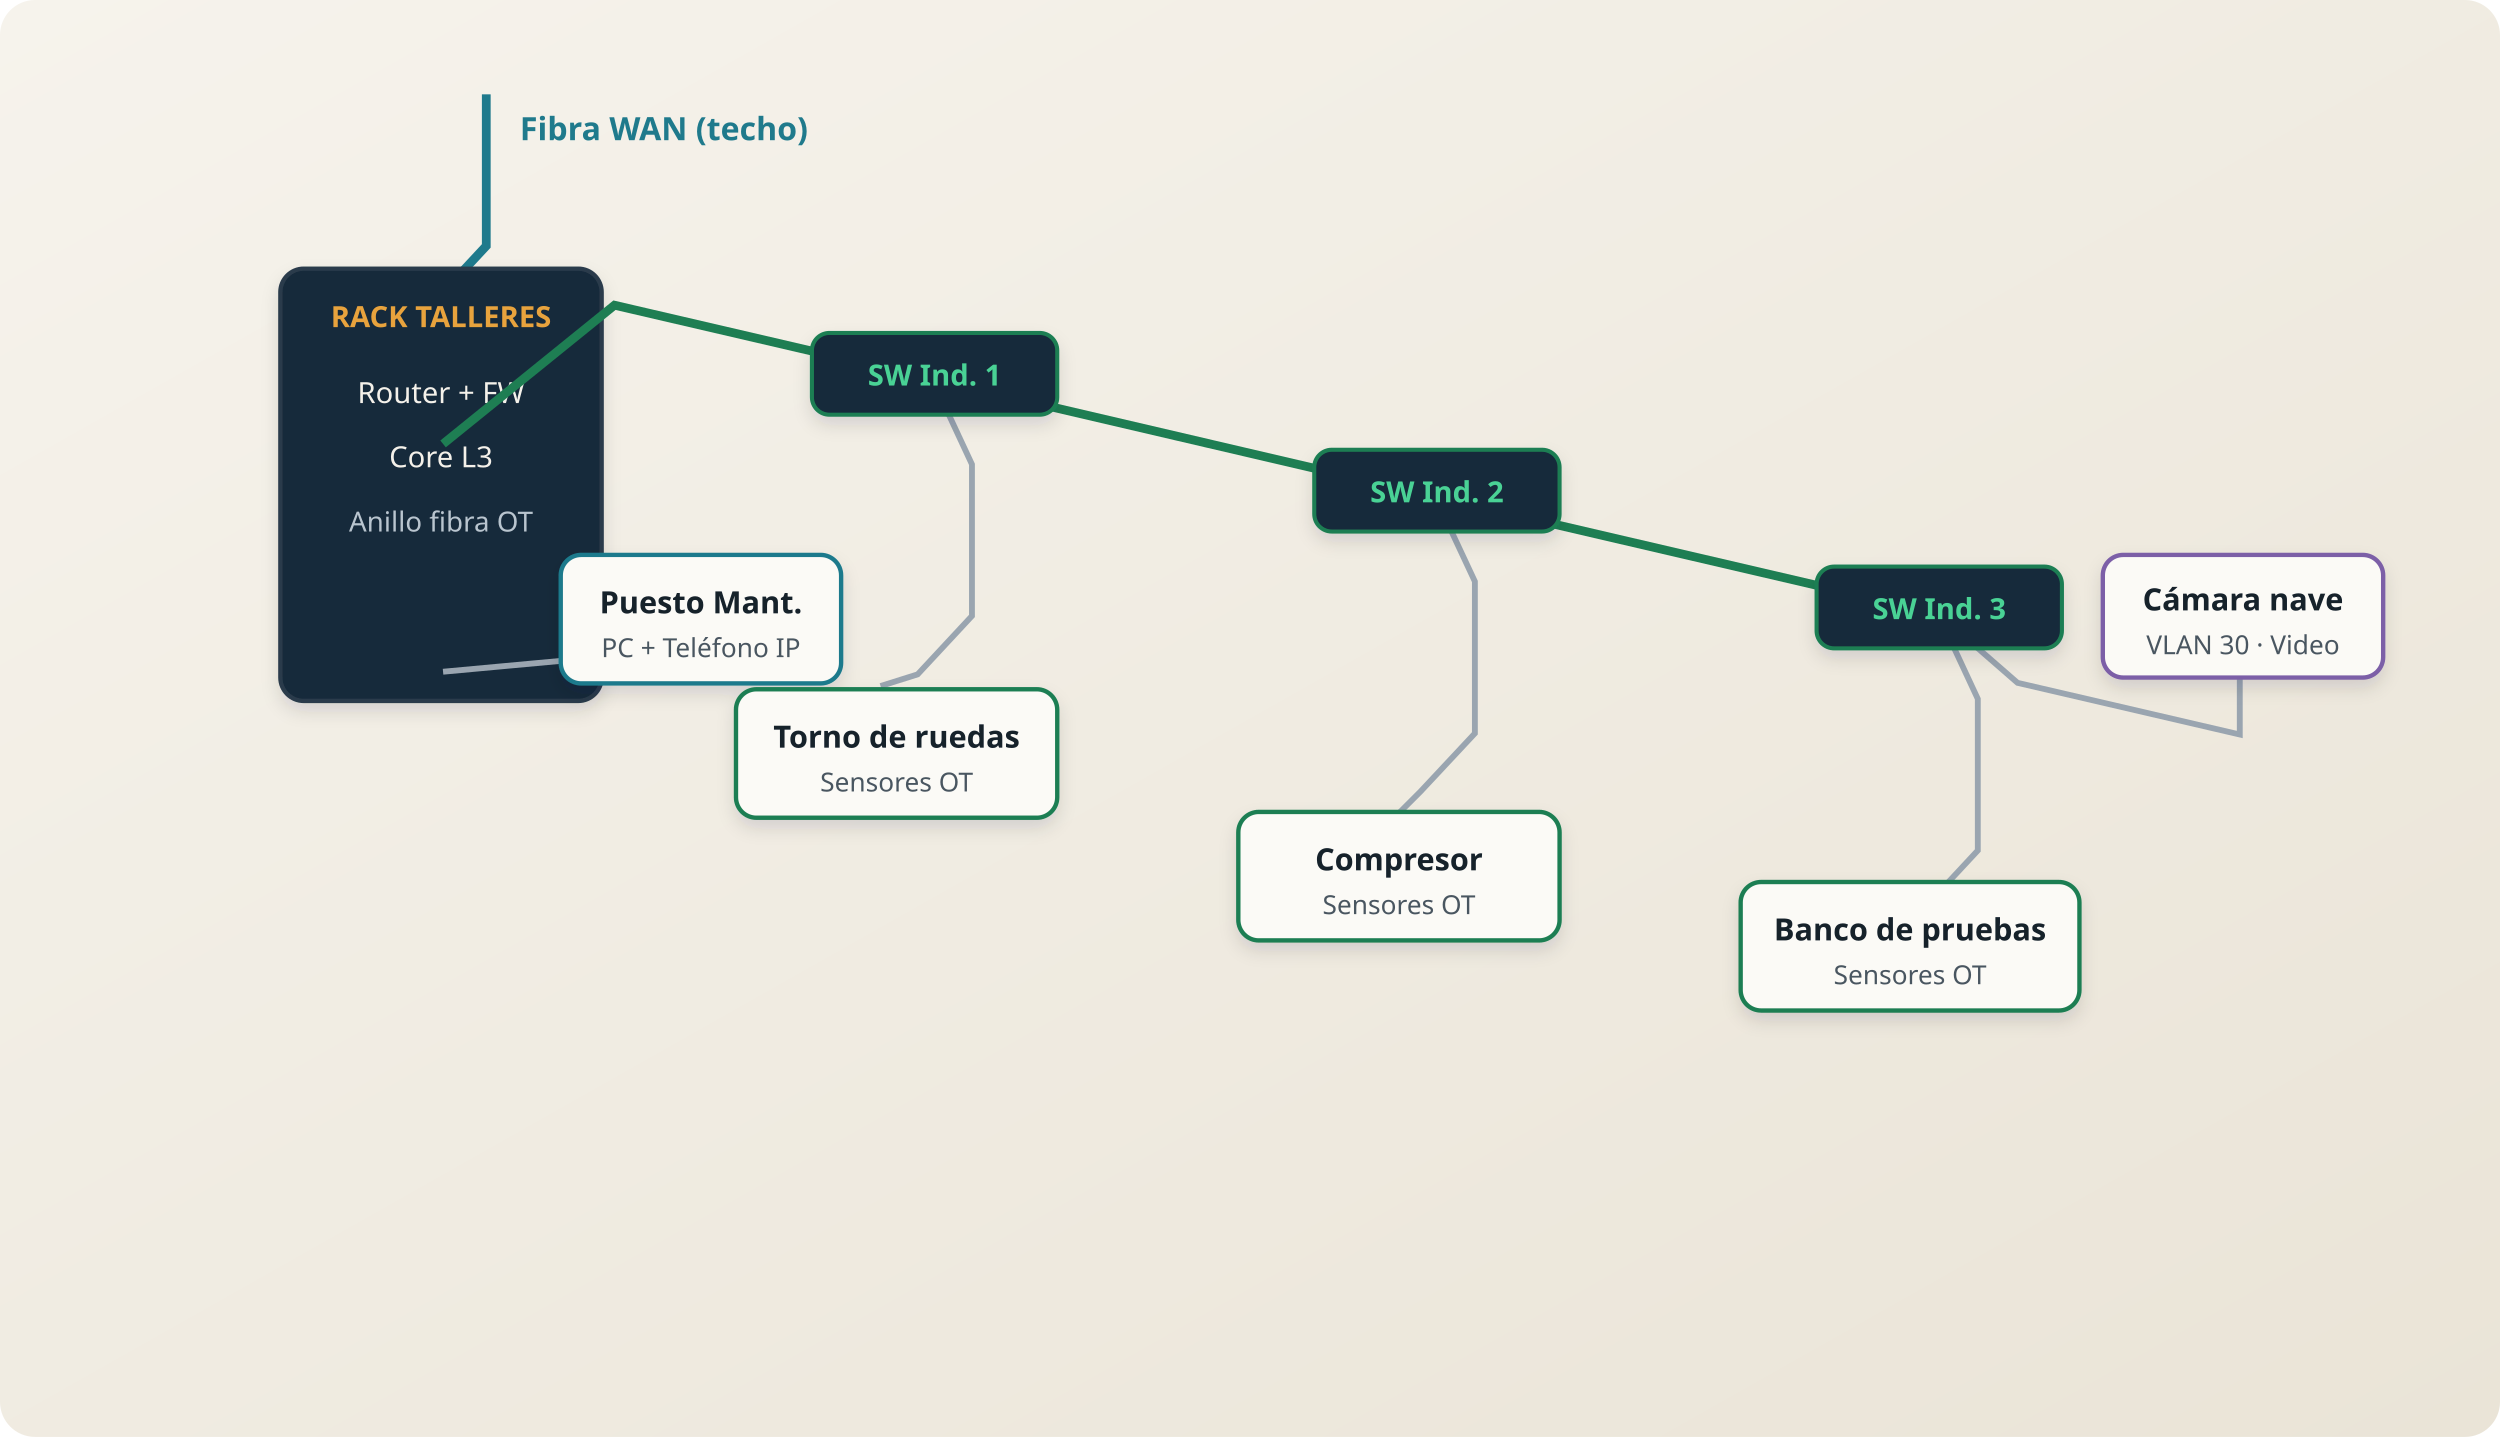
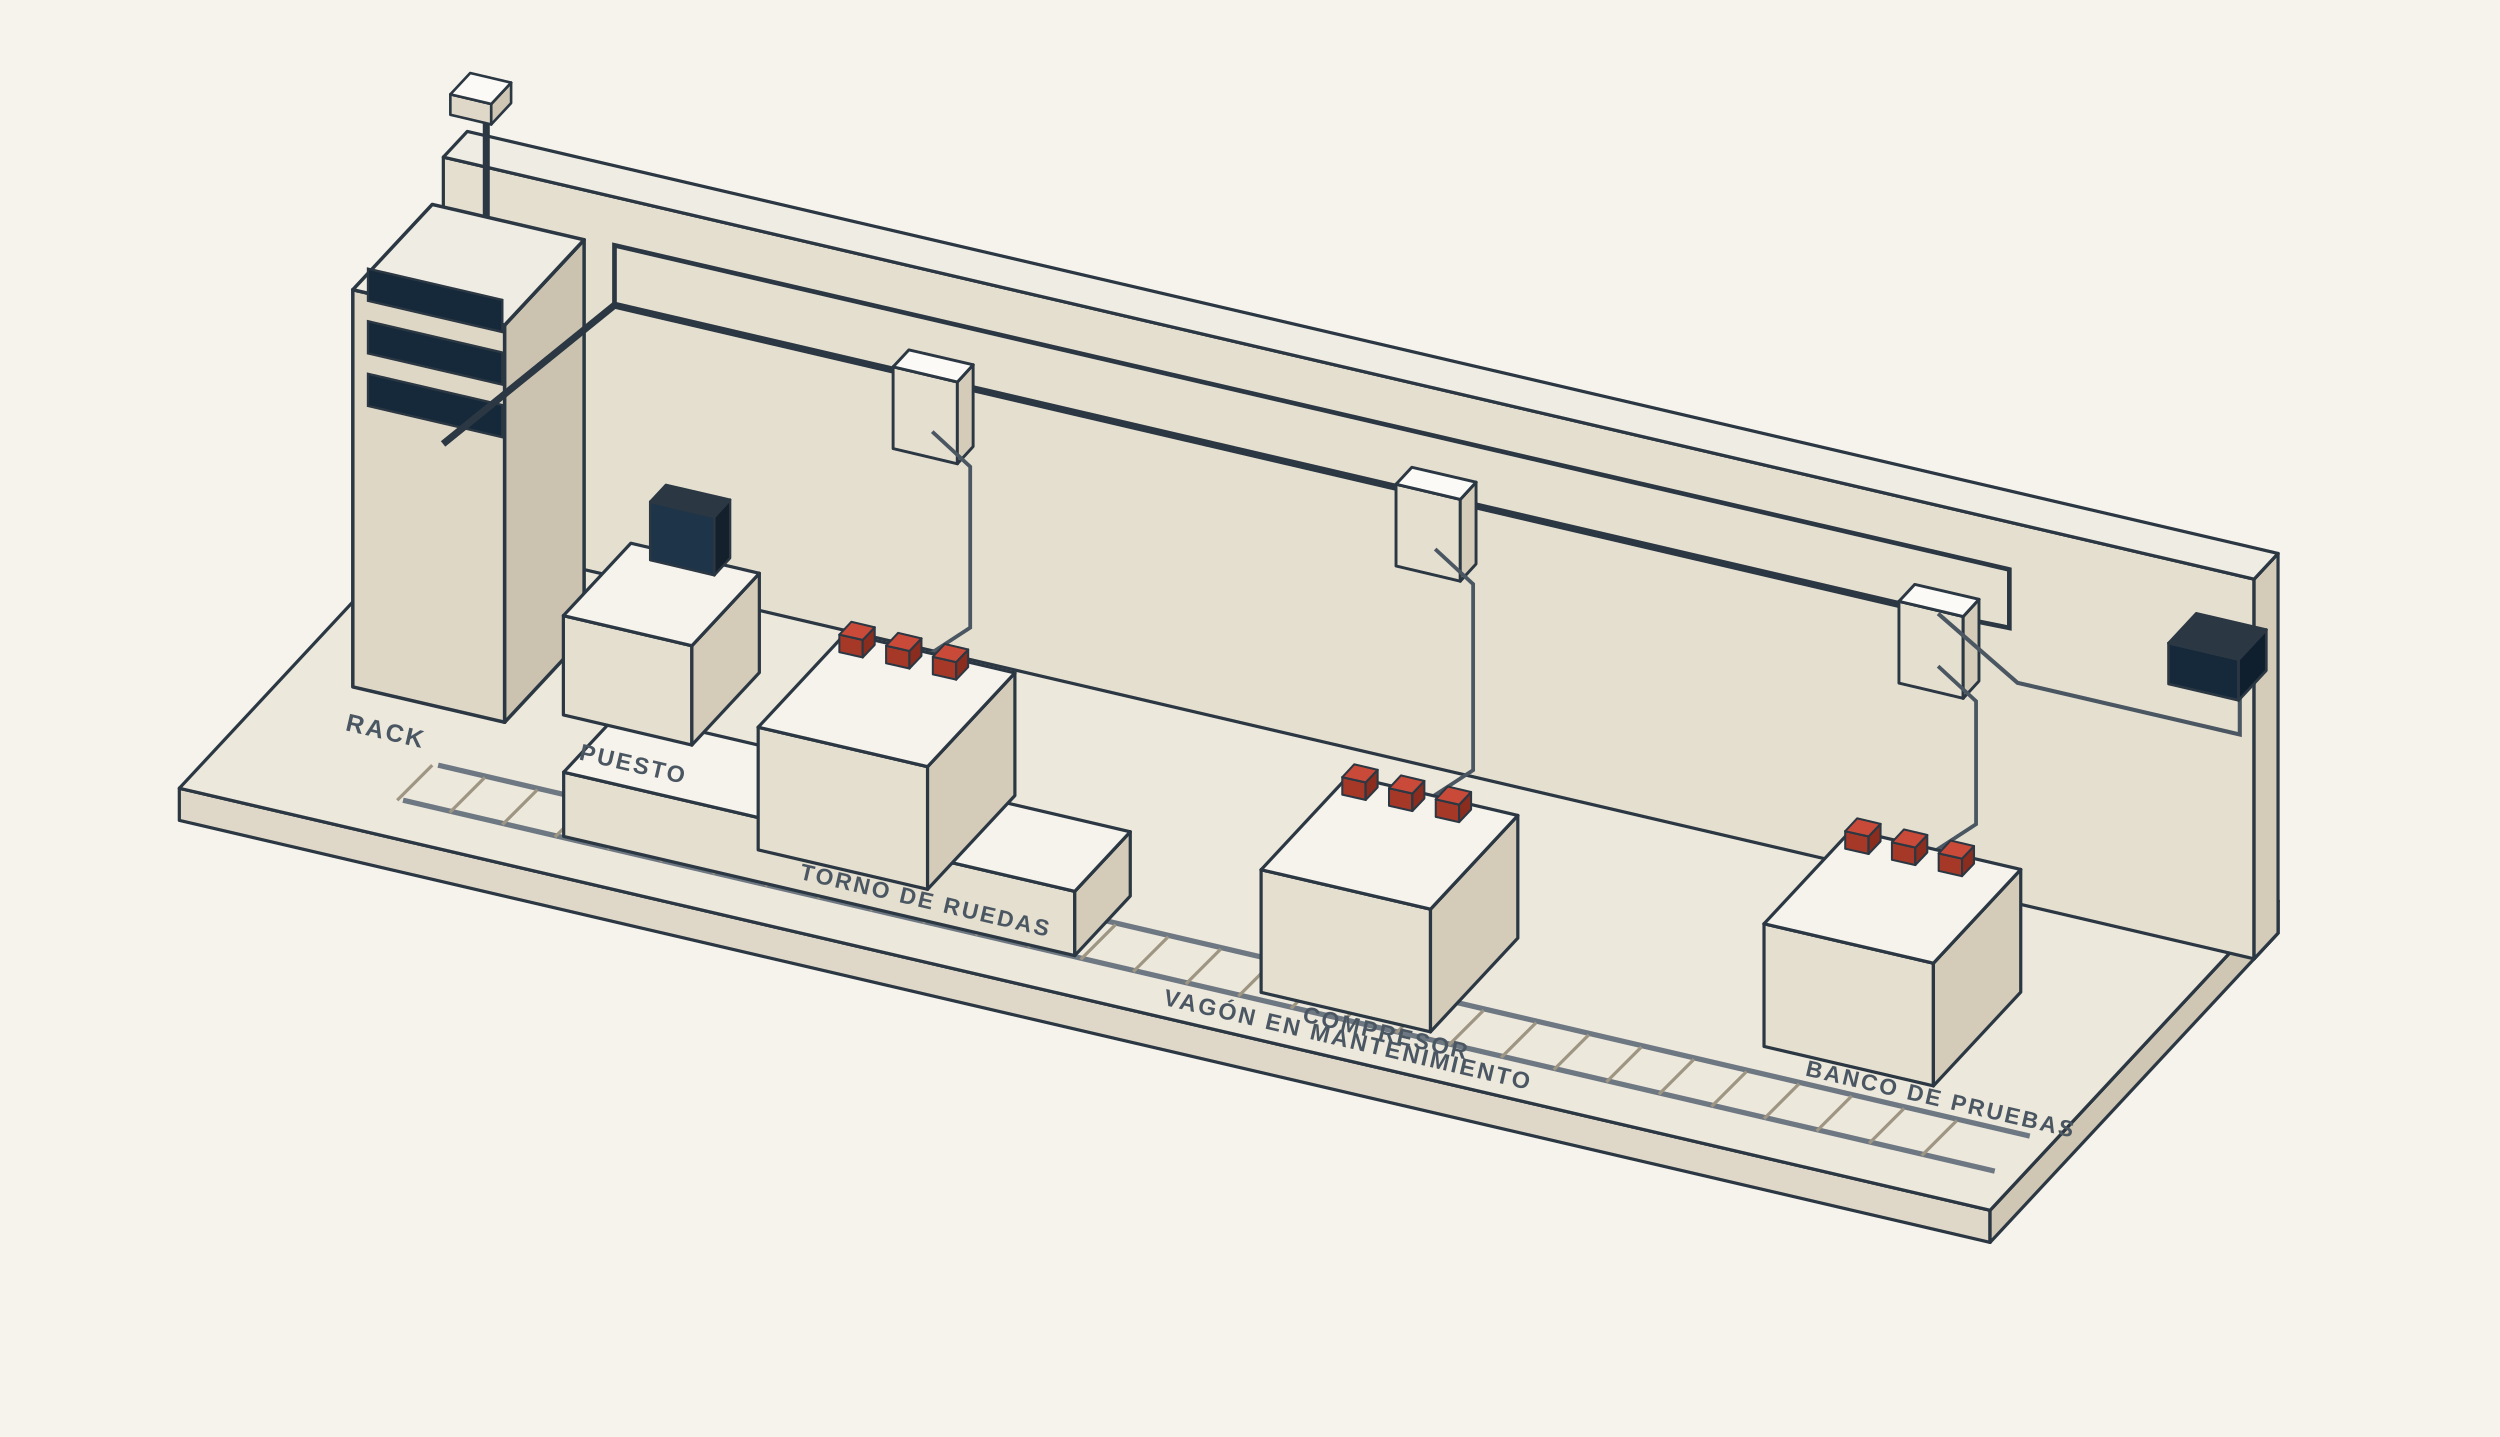
<svg xmlns="http://www.w3.org/2000/svg" viewBox="0 0 856 492" width="856" height="492">
-   <defs>
-     <linearGradient id="bg3" x1="0" y1="0" x2="1" y2="1">
-       <stop offset="0%" stop-color="#F6F3EC" />
-       <stop offset="100%" stop-color="#EAE4D7" />
-     </linearGradient>
-     <filter id="sh3" x="-10%" y="-10%" width="120%" height="120%">
-       <feDropShadow dx="0" dy="3" stdDeviation="3" flood-color="#14202B" flood-opacity="0.12" />
-     </filter>
-   </defs>
-   <rect width="856" height="492" fill="url(#bg3)" rx="12" />
-   <polyline points="166.5,32.3 166.5,84.2 151.7,100.1" fill="none" stroke="#1F7A8C" stroke-width="3" />
-   <text x="178" y="48" fill="#1F7A8C" font-family="system-ui,sans-serif" font-size="11" font-weight="700">Fibra WAN (techo)</text>
-   <g filter="url(#sh3)" font-family="system-ui,sans-serif">
-     <rect x="96" y="92" width="110" height="148" rx="8" fill="#16293A" stroke="#2A3B4B" stroke-width="1.5" />
-     <text x="151" y="112" text-anchor="middle" fill="#E8A33D" font-size="10" font-weight="700">RACK TALLERES</text>
-     <text x="151" y="138" text-anchor="middle" fill="#F4F1EA" font-size="10">Router + FW</text>
-     <text x="151" y="160" text-anchor="middle" fill="#F4F1EA" font-size="10">Core L3</text>
-     <text x="151" y="182" text-anchor="middle" fill="#B9C5CF" font-size="9.5">Anillo fibra OT</text>
-   </g>
-   <polyline points="151.7,152 210.4,104.5 319.2,129.8 491.4,170 663.6,210.1" fill="none" stroke="#1E7E53" stroke-width="3" />
-   <g fill="none" stroke="#9AA5B0" stroke-width="2">
-     <polyline points="151.7,230 194,226.1 210.3,229.9 236.1,201.8" />
-     <polyline points="210.3,229.9 252,223.9" />
-     <polyline points="319.2,129.8 332.8,159 332.8,210.9 314.2,230.9 301.5,234.9" />
-     <polyline points="491.4,170 505,199.1 505,251.1 486.4,271 473.7,283.7" />
-     <polyline points="663.6,210.1 677.2,239.3 677.2,291.2 658.6,311.2 645.9,302.2" />
-     <polyline points="663.6,210.1 690.8,233.8 766.9,251.5 766.9,225.5 762.7,224.9" />
-   </g>
-   <g filter="url(#sh3)" font-family="system-ui,sans-serif">
-     <rect x="278" y="114" width="84" height="28" rx="6" fill="#16293A" stroke="#1E7E53" stroke-width="1.4" />
-     <text x="320" y="132" text-anchor="middle" fill="#4AD295" font-size="10" font-weight="700">SW Ind. 1</text>
-     <rect x="450" y="154" width="84" height="28" rx="6" fill="#16293A" stroke="#1E7E53" stroke-width="1.4" />
-     <text x="492" y="172" text-anchor="middle" fill="#4AD295" font-size="10" font-weight="700">SW Ind. 2</text>
-     <rect x="622" y="194" width="84" height="28" rx="6" fill="#16293A" stroke="#1E7E53" stroke-width="1.4" />
-     <text x="664" y="212" text-anchor="middle" fill="#4AD295" font-size="10" font-weight="700">SW Ind. 3</text>
-   </g>
-   <g filter="url(#sh3)" font-family="system-ui,sans-serif">
-     <rect x="192" y="190" width="96" height="44" rx="7" fill="#FBFAF6" stroke="#1F7A8C" stroke-width="1.5" />
-     <text x="240" y="210" text-anchor="middle" fill="#14202B" font-size="10.5" font-weight="700">Puesto Mant.</text>
-     <text x="240" y="225" text-anchor="middle" fill="#4A5661" font-size="9">PC + Teléfono IP</text>
-     <rect x="252" y="236" width="110" height="44" rx="7" fill="#FBFAF6" stroke="#1E7E53" stroke-width="1.5" />
-     <text x="307" y="256" text-anchor="middle" fill="#14202B" font-size="10.5" font-weight="700">Torno de ruedas</text>
-     <text x="307" y="271" text-anchor="middle" fill="#4A5661" font-size="9">Sensores OT</text>
-     <rect x="424" y="278" width="110" height="44" rx="7" fill="#FBFAF6" stroke="#1E7E53" stroke-width="1.5" />
-     <text x="479" y="298" text-anchor="middle" fill="#14202B" font-size="10.5" font-weight="700">Compresor</text>
-     <text x="479" y="313" text-anchor="middle" fill="#4A5661" font-size="9">Sensores OT</text>
-     <rect x="596" y="302" width="116" height="44" rx="7" fill="#FBFAF6" stroke="#1E7E53" stroke-width="1.5" />
-     <text x="654" y="322" text-anchor="middle" fill="#14202B" font-size="10.5" font-weight="700">Banco de pruebas</text>
-     <text x="654" y="337" text-anchor="middle" fill="#4A5661" font-size="9">Sensores OT</text>
-     <rect x="720" y="190" width="96" height="42" rx="7" fill="#FBFAF6" stroke="#7B5EA7" stroke-width="1.5" />
-     <text x="768" y="209" text-anchor="middle" fill="#14202B" font-size="10.5" font-weight="700">Cámara nave</text>
-     <text x="768" y="224" text-anchor="middle" fill="#4A5661" font-size="9">VLAN 30 · Video</text>
-   </g>
+   <rect width="856" height="492" fill="#F6F3EC" />
+   <polygon points="61.4,269.9 681.4,414.4 681.4,425.4 61.4,280.9" fill="#DFD8C8" stroke="#2B3742" stroke-width="1.1" stroke-linejoin="round" />
+   <polygon points="780.0,308.5 681.4,414.4 681.4,425.4 780.0,319.5" fill="#CFC7B4" stroke="#2B3742" stroke-width="1.1" stroke-linejoin="round" />
+   <polygon points="160.0,164.0 780.0,308.5 681.4,414.4 61.4,269.9" fill="#EDE8DC" stroke="#2B3742" stroke-width="1.1" stroke-linejoin="round" />
+   <polygon points="151.8,53.8 771.8,198.3 771.8,328.3 151.8,183.8" fill="#E5DFD0" stroke="#2B3742" stroke-width="1.1" stroke-linejoin="round" />
+   <polygon points="780.0,189.5 771.8,198.3 771.8,328.3 780.0,319.5" fill="#D4CCB9" stroke="#2B3742" stroke-width="1.1" stroke-linejoin="round" />
+   <polygon points="160.0,45.0 780.0,189.5 771.8,198.3 151.8,53.8" fill="#EFECE3" stroke="#2B3742" stroke-width="1.1" stroke-linejoin="round" />
+   <line x1="150" y1="262" x2="695" y2="389" stroke="#6E7882" stroke-width="1.8" />
+   <line x1="138" y1="274" x2="683" y2="401" stroke="#6E7882" stroke-width="1.8" />
+   <line x1="148.0" y1="262.0" x2="136.0" y2="274.0" stroke="#9E9583" stroke-width="1.1" />
+   <line x1="166.0" y1="266.196" x2="154.0" y2="278.196" stroke="#9E9583" stroke-width="1.1" />
+   <line x1="184.0" y1="270.392" x2="172.0" y2="282.392" stroke="#9E9583" stroke-width="1.1" />
+   <line x1="202.0" y1="274.587" x2="190.0" y2="286.587" stroke="#9E9583" stroke-width="1.1" />
+   <line x1="220.0" y1="278.783" x2="208.0" y2="290.783" stroke="#9E9583" stroke-width="1.1" />
+   <line x1="238.0" y1="282.979" x2="226.0" y2="294.979" stroke="#9E9583" stroke-width="1.1" />
+   <line x1="256.0" y1="287.175" x2="244.0" y2="299.175" stroke="#9E9583" stroke-width="1.1" />
+   <line x1="274.0" y1="291.371" x2="262.0" y2="303.371" stroke="#9E9583" stroke-width="1.1" />
+   <line x1="292.0" y1="295.566" x2="280.0" y2="307.566" stroke="#9E9583" stroke-width="1.1" />
+   <line x1="310.0" y1="299.762" x2="298.0" y2="311.762" stroke="#9E9583" stroke-width="1.1" />
+   <line x1="328.0" y1="303.958" x2="316.0" y2="315.958" stroke="#9E9583" stroke-width="1.1" />
+   <line x1="346.0" y1="308.154" x2="334.0" y2="320.154" stroke="#9E9583" stroke-width="1.1" />
+   <line x1="364.0" y1="312.35" x2="352.0" y2="324.35" stroke="#9E9583" stroke-width="1.1" />
+   <line x1="382.0" y1="316.545" x2="370.0" y2="328.545" stroke="#9E9583" stroke-width="1.1" />
+   <line x1="400.0" y1="320.741" x2="388.0" y2="332.741" stroke="#9E9583" stroke-width="1.1" />
+   <line x1="418.0" y1="324.937" x2="406.0" y2="336.937" stroke="#9E9583" stroke-width="1.1" />
+   <line x1="436.0" y1="329.133" x2="424.0" y2="341.133" stroke="#9E9583" stroke-width="1.1" />
+   <line x1="454.0" y1="333.329" x2="442.0" y2="345.329" stroke="#9E9583" stroke-width="1.1" />
+   <line x1="472.0" y1="337.524" x2="460.0" y2="349.524" stroke="#9E9583" stroke-width="1.1" />
+   <line x1="490.0" y1="341.72" x2="478.0" y2="353.72" stroke="#9E9583" stroke-width="1.1" />
+   <line x1="508.0" y1="345.916" x2="496.0" y2="357.916" stroke="#9E9583" stroke-width="1.1" />
+   <line x1="526.0" y1="350.112" x2="514.0" y2="362.112" stroke="#9E9583" stroke-width="1.1" />
+   <line x1="544.0" y1="354.308" x2="532.0" y2="366.308" stroke="#9E9583" stroke-width="1.1" />
+   <line x1="562.0" y1="358.503" x2="550.0" y2="370.503" stroke="#9E9583" stroke-width="1.1" />
+   <line x1="580.0" y1="362.699" x2="568.0" y2="374.699" stroke="#9E9583" stroke-width="1.1" />
+   <line x1="598.0" y1="366.895" x2="586.0" y2="378.895" stroke="#9E9583" stroke-width="1.1" />
+   <line x1="616.0" y1="371.091" x2="604.0" y2="383.091" stroke="#9E9583" stroke-width="1.1" />
+   <line x1="634.0" y1="375.287" x2="622.0" y2="387.287" stroke="#9E9583" stroke-width="1.1" />
+   <line x1="652.0" y1="379.482" x2="640.0" y2="391.482" stroke="#9E9583" stroke-width="1.1" />
+   <line x1="670.0" y1="383.678" x2="658.0" y2="395.678" stroke="#9E9583" stroke-width="1.1" />
+   <polygon points="193.0,264.4 368.0,305.2 368.0,327.2 193.0,286.4" fill="#E5DFD0" stroke="#2B3742" stroke-width="1.1" stroke-linejoin="round" />
+   <polygon points="387.0,284.8 368.0,305.2 368.0,327.2 387.0,306.8" fill="#D4CCB9" stroke="#2B3742" stroke-width="1.1" stroke-linejoin="round" />
+   <polygon points="212.0,244.0 387.0,284.8 368.0,305.2 193.0,264.4" fill="#F6F3EC" stroke="#2B3742" stroke-width="1.1" stroke-linejoin="round" />
+   <polygon points="276.6,249.8 286.6,252.2 286.6,258.2 276.6,255.8" fill="#A63828" stroke="#2B3742" stroke-width="0.8" stroke-linejoin="round" />
+   <polygon points="292.0,246.3 286.6,252.2 286.6,258.2 292.0,252.3" fill="#8A2C1E" stroke="#2B3742" stroke-width="0.8" stroke-linejoin="round" />
+   <polygon points="282.0,244.0 292.0,246.3 286.6,252.2 276.6,249.8" fill="#C94A38" stroke="#2B3742" stroke-width="0.8" stroke-linejoin="round" />
+   <text x="398.0" y="344.0" transform="rotate(13.1 398.0 344.0)" fill="#4A5661" font-family="system-ui,Arial,sans-serif" font-size="8" font-weight="600" letter-spacing="0.8">VAGÓN EN MANTENIMIENTO</text>
+   <polyline points="166.5,32.3 166.5,84.2 151.7,100.1" fill="none" stroke="#2B3742" stroke-width="2.4" />
+   <polygon points="154.2,32.3 168.2,35.6 168.2,42.6 154.2,39.3" fill="#DFD8C8" stroke="#2B3742" stroke-width="0.9" stroke-linejoin="round" />
+   <polygon points="175.0,28.3 168.2,35.6 168.2,42.6 175.0,35.3" fill="#CFC7B4" stroke="#2B3742" stroke-width="0.9" stroke-linejoin="round" />
+   <polygon points="161.0,25.0 175.0,28.3 168.2,35.6 154.2,32.3" fill="#FBFAF6" stroke="#2B3742" stroke-width="0.9" stroke-linejoin="round" />
+   <polygon points="120.8,99.2 172.8,111.3 172.8,247.3 120.8,235.2" fill="#DED7C6" stroke="#2B3742" stroke-width="1.2" stroke-linejoin="round" />
+   <polygon points="200.0,82.1 172.8,111.3 172.8,247.3 200.0,218.1" fill="#CBC3B0" stroke="#2B3742" stroke-width="1.2" stroke-linejoin="round" />
+   <polygon points="148.0,70.0 200.0,82.1 172.8,111.3 120.8,99.2" fill="#EFECE3" stroke="#2B3742" stroke-width="1.2" stroke-linejoin="round" />
+   <polygon points="126,92 172,102.7 172,113.7 126,103" fill="#16293A" stroke="#2B3742" stroke-width="0.8" />
+   <polygon points="126,110 172,120.7 172,131.7 126,121" fill="#16293A" stroke="#2B3742" stroke-width="0.8" />
+   <polygon points="126,128 172,138.7 172,149.7 126,139" fill="#16293A" stroke="#2B3742" stroke-width="0.8" />
+   <text x="118.0" y="250.0" transform="rotate(13.1 118.0 250.0)" fill="#4A5661" font-family="system-ui,Arial,sans-serif" font-size="8.5" font-weight="600" letter-spacing="0.8">RACK</text>
+   <polygon points="192.9,210.8 236.9,221.1 236.9,255.1 192.9,244.8" fill="#E5DFD0" stroke="#2B3742" stroke-width="1.1" stroke-linejoin="round" />
+   <polygon points="260.0,196.3 236.9,221.1 236.9,255.1 260.0,230.3" fill="#D4CCB9" stroke="#2B3742" stroke-width="1.1" stroke-linejoin="round" />
+   <polygon points="216.0,186.0 260.0,196.3 236.9,221.1 192.9,210.8" fill="#F6F3EC" stroke="#2B3742" stroke-width="1.1" stroke-linejoin="round" />
+   <polygon points="222.6,171.8 244.6,177.0 244.6,197.0 222.6,191.8" fill="#1E3448" stroke="#2B3742" stroke-width="0.8" stroke-linejoin="round" />
+   <polygon points="250.0,171.1 244.6,177.0 244.6,197.0 250.0,191.1" fill="#14202B" stroke="#2B3742" stroke-width="0.8" stroke-linejoin="round" />
+   <polygon points="228.0,166.0 250.0,171.1 244.6,177.0 222.6,171.8" fill="#2B3742" stroke="#2B3742" stroke-width="0.8" stroke-linejoin="round" />
+   <text x="198.0" y="260.0" transform="rotate(13.1 198.0 260.0)" fill="#4A5661" font-family="system-ui,Arial,sans-serif" font-size="8" font-weight="600" letter-spacing="0.8">PUESTO</text>
+   <polyline points="151.7,152 210.4,104.5 663.6,210.1" fill="none" stroke="#2B3742" stroke-width="2.4" />
+   <polyline points="210.4,104.5 210.4,84 688,195 688,215 663.6,210.1" fill="none" stroke="#2B3742" stroke-width="1.6" />
+   <polygon points="305.8,125.6 327.8,130.8 327.8,158.8 305.8,153.6" fill="#E5DFD0" stroke="#2B3742" stroke-width="1.0" stroke-linejoin="round" />
+   <polygon points="333.2,124.9 327.8,130.8 327.8,158.8 333.2,152.9" fill="#D4CCB9" stroke="#2B3742" stroke-width="1.0" stroke-linejoin="round" />
+   <polygon points="311.2,119.8 333.2,124.9 327.8,130.8 305.8,125.6" fill="#FBFAF6" stroke="#2B3742" stroke-width="1.0" stroke-linejoin="round" />
+   <polyline points="319.2,147.8 332.2,159.8 332.2,214.9 301.5,234.9" fill="none" stroke="#4A5661" stroke-width="1.3" />
+   <polygon points="259.6,249.0 317.6,262.5 317.6,304.5 259.6,291.0" fill="#E5DFD0" stroke="#2B3742" stroke-width="1.1" stroke-linejoin="round" />
+   <polygon points="347.5,230.4 317.6,262.5 317.6,304.5 347.5,272.4" fill="#D4CCB9" stroke="#2B3742" stroke-width="1.1" stroke-linejoin="round" />
+   <polygon points="289.5,216.9 347.5,230.4 317.6,262.5 259.6,249.0" fill="#F6F3EC" stroke="#2B3742" stroke-width="1.1" stroke-linejoin="round" />
+   <polygon points="287.4,217.3 295.4,219.1 295.4,225.1 287.4,223.3" fill="#A63828" stroke="#2B3742" stroke-width="0.7" stroke-linejoin="round" />
+   <polygon points="299.5,214.8 295.4,219.1 295.4,225.1 299.5,220.8" fill="#8A2C1E" stroke="#2B3742" stroke-width="0.7" stroke-linejoin="round" />
+   <polygon points="291.5,212.9 299.5,214.8 295.4,219.1 287.4,217.3" fill="#C94A38" stroke="#2B3742" stroke-width="0.7" stroke-linejoin="round" />
+   <polygon points="303.4,221.1 311.4,222.9 311.4,228.9 303.4,227.1" fill="#A63828" stroke="#2B3742" stroke-width="0.7" stroke-linejoin="round" />
+   <polygon points="315.5,218.6 311.4,222.9 311.4,228.9 315.5,224.6" fill="#8A2C1E" stroke="#2B3742" stroke-width="0.7" stroke-linejoin="round" />
+   <polygon points="307.5,216.7 315.5,218.6 311.4,222.9 303.4,221.1" fill="#C94A38" stroke="#2B3742" stroke-width="0.7" stroke-linejoin="round" />
+   <polygon points="319.4,224.9 327.4,226.7 327.4,232.7 319.4,230.9" fill="#A63828" stroke="#2B3742" stroke-width="0.7" stroke-linejoin="round" />
+   <polygon points="331.5,222.4 327.4,226.7 327.4,232.7 331.5,228.4" fill="#8A2C1E" stroke="#2B3742" stroke-width="0.7" stroke-linejoin="round" />
+   <polygon points="323.5,220.5 331.5,222.4 327.4,226.7 319.4,224.9" fill="#C94A38" stroke="#2B3742" stroke-width="0.7" stroke-linejoin="round" />
+   <text x="273.5" y="300.9" transform="rotate(13.1 273.5 300.9)" fill="#4A5661" font-family="system-ui,Arial,sans-serif" font-size="7.8" font-weight="600" letter-spacing="0.8">TORNO DE RUEDAS</text>
+   <polygon points="478.0,165.8 500.0,171.0 500.0,199.0 478.0,193.8" fill="#E5DFD0" stroke="#2B3742" stroke-width="1.0" stroke-linejoin="round" />
+   <polygon points="505.4,165.1 500.0,171.0 500.0,199.0 505.4,193.1" fill="#D4CCB9" stroke="#2B3742" stroke-width="1.0" stroke-linejoin="round" />
+   <polygon points="483.4,160.0 505.4,165.1 500.0,171.0 478.0,165.8" fill="#FBFAF6" stroke="#2B3742" stroke-width="1.0" stroke-linejoin="round" />
+   <polyline points="491.4,188.0 504.4,200.0 504.4,263.7 473.7,283.7" fill="none" stroke="#4A5661" stroke-width="1.3" />
+   <polygon points="431.8,297.8 489.8,311.3 489.8,353.3 431.8,339.8" fill="#E5DFD0" stroke="#2B3742" stroke-width="1.1" stroke-linejoin="round" />
+   <polygon points="519.7,279.2 489.8,311.3 489.8,353.3 519.7,321.2" fill="#D4CCB9" stroke="#2B3742" stroke-width="1.1" stroke-linejoin="round" />
+   <polygon points="461.7,265.7 519.7,279.2 489.8,311.3 431.8,297.8" fill="#F6F3EC" stroke="#2B3742" stroke-width="1.1" stroke-linejoin="round" />
+   <polygon points="459.6,266.1 467.6,267.9 467.6,273.9 459.6,272.1" fill="#A63828" stroke="#2B3742" stroke-width="0.7" stroke-linejoin="round" />
+   <polygon points="471.7,263.6 467.6,267.9 467.6,273.9 471.7,269.6" fill="#8A2C1E" stroke="#2B3742" stroke-width="0.7" stroke-linejoin="round" />
+   <polygon points="463.7,261.7 471.7,263.6 467.6,267.9 459.6,266.1" fill="#C94A38" stroke="#2B3742" stroke-width="0.7" stroke-linejoin="round" />
+   <polygon points="475.6,269.9 483.6,271.7 483.6,277.7 475.6,275.9" fill="#A63828" stroke="#2B3742" stroke-width="0.7" stroke-linejoin="round" />
+   <polygon points="487.7,267.4 483.6,271.7 483.6,277.7 487.7,273.4" fill="#8A2C1E" stroke="#2B3742" stroke-width="0.7" stroke-linejoin="round" />
+   <polygon points="479.7,265.5 487.7,267.4 483.6,271.7 475.6,269.9" fill="#C94A38" stroke="#2B3742" stroke-width="0.7" stroke-linejoin="round" />
+   <polygon points="491.6,273.7 499.6,275.5 499.6,281.5 491.6,279.7" fill="#A63828" stroke="#2B3742" stroke-width="0.7" stroke-linejoin="round" />
+   <polygon points="503.7,271.2 499.6,275.5 499.6,281.5 503.7,277.2" fill="#8A2C1E" stroke="#2B3742" stroke-width="0.7" stroke-linejoin="round" />
+   <polygon points="495.7,269.3 503.7,271.2 499.6,275.5 491.6,273.7" fill="#C94A38" stroke="#2B3742" stroke-width="0.7" stroke-linejoin="round" />
+   <text x="445.7" y="349.7" transform="rotate(13.1 445.7 349.7)" fill="#4A5661" font-family="system-ui,Arial,sans-serif" font-size="7.8" font-weight="600" letter-spacing="0.8">COMPRESOR</text>
+   <polygon points="650.2,205.9 672.2,211.1 672.2,239.1 650.2,233.9" fill="#E5DFD0" stroke="#2B3742" stroke-width="1.0" stroke-linejoin="round" />
+   <polygon points="677.6,205.2 672.2,211.1 672.2,239.1 677.6,233.2" fill="#D4CCB9" stroke="#2B3742" stroke-width="1.0" stroke-linejoin="round" />
+   <polygon points="655.6,200.1 677.6,205.2 672.2,211.1 650.2,205.9" fill="#FBFAF6" stroke="#2B3742" stroke-width="1.0" stroke-linejoin="round" />
+   <polyline points="663.6,228.1 676.6,240.1 676.6,282.2 645.9,302.2" fill="none" stroke="#4A5661" stroke-width="1.3" />
+   <polygon points="604.0,316.3 662.0,329.8 662.0,371.8 604.0,358.3" fill="#E5DFD0" stroke="#2B3742" stroke-width="1.1" stroke-linejoin="round" />
+   <polygon points="691.9,297.7 662.0,329.8 662.0,371.8 691.9,339.7" fill="#D4CCB9" stroke="#2B3742" stroke-width="1.1" stroke-linejoin="round" />
+   <polygon points="633.9,284.2 691.9,297.7 662.0,329.8 604.0,316.3" fill="#F6F3EC" stroke="#2B3742" stroke-width="1.1" stroke-linejoin="round" />
+   <polygon points="631.8,284.6 639.8,286.4 639.8,292.4 631.8,290.6" fill="#A63828" stroke="#2B3742" stroke-width="0.7" stroke-linejoin="round" />
+   <polygon points="643.9,282.1 639.8,286.4 639.8,292.4 643.9,288.1" fill="#8A2C1E" stroke="#2B3742" stroke-width="0.7" stroke-linejoin="round" />
+   <polygon points="635.9,280.2 643.9,282.1 639.8,286.4 631.8,284.6" fill="#C94A38" stroke="#2B3742" stroke-width="0.7" stroke-linejoin="round" />
+   <polygon points="647.8,288.4 655.8,290.2 655.8,296.2 647.8,294.4" fill="#A63828" stroke="#2B3742" stroke-width="0.7" stroke-linejoin="round" />
+   <polygon points="659.9,285.9 655.8,290.2 655.8,296.2 659.9,291.9" fill="#8A2C1E" stroke="#2B3742" stroke-width="0.7" stroke-linejoin="round" />
+   <polygon points="651.9,284.0 659.9,285.9 655.8,290.2 647.8,288.4" fill="#C94A38" stroke="#2B3742" stroke-width="0.7" stroke-linejoin="round" />
+   <polygon points="663.8,292.2 671.8,294.0 671.8,300.0 663.8,298.2" fill="#A63828" stroke="#2B3742" stroke-width="0.7" stroke-linejoin="round" />
+   <polygon points="675.9,289.7 671.8,294.0 671.8,300.0 675.9,295.7" fill="#8A2C1E" stroke="#2B3742" stroke-width="0.7" stroke-linejoin="round" />
+   <polygon points="667.9,287.8 675.9,289.7 671.8,294.0 663.8,292.2" fill="#C94A38" stroke="#2B3742" stroke-width="0.7" stroke-linejoin="round" />
+   <text x="617.9" y="368.2" transform="rotate(13.1 617.9 368.2)" fill="#4A5661" font-family="system-ui,Arial,sans-serif" font-size="7.8" font-weight="600" letter-spacing="0.8">BANCO DE PRUEBAS</text>
+   <polyline points="663.6,210.1 690.8,233.8 766.9,251.5 766.9,225.5" fill="none" stroke="#4A5661" stroke-width="1.4" />
+   <polygon points="742.5,220.2 766.5,225.8 766.5,239.8 742.5,234.2" fill="#16293A" stroke="#2B3742" stroke-width="0.9" stroke-linejoin="round" />
+   <polygon points="776.0,215.6 766.5,225.8 766.5,239.8 776.0,229.6" fill="#0F1F2E" stroke="#2B3742" stroke-width="0.9" stroke-linejoin="round" />
+   <polygon points="752.0,210.0 776.0,215.6 766.5,225.8 742.5,220.2" fill="#2B3742" stroke="#2B3742" stroke-width="0.9" stroke-linejoin="round" />
</svg>
